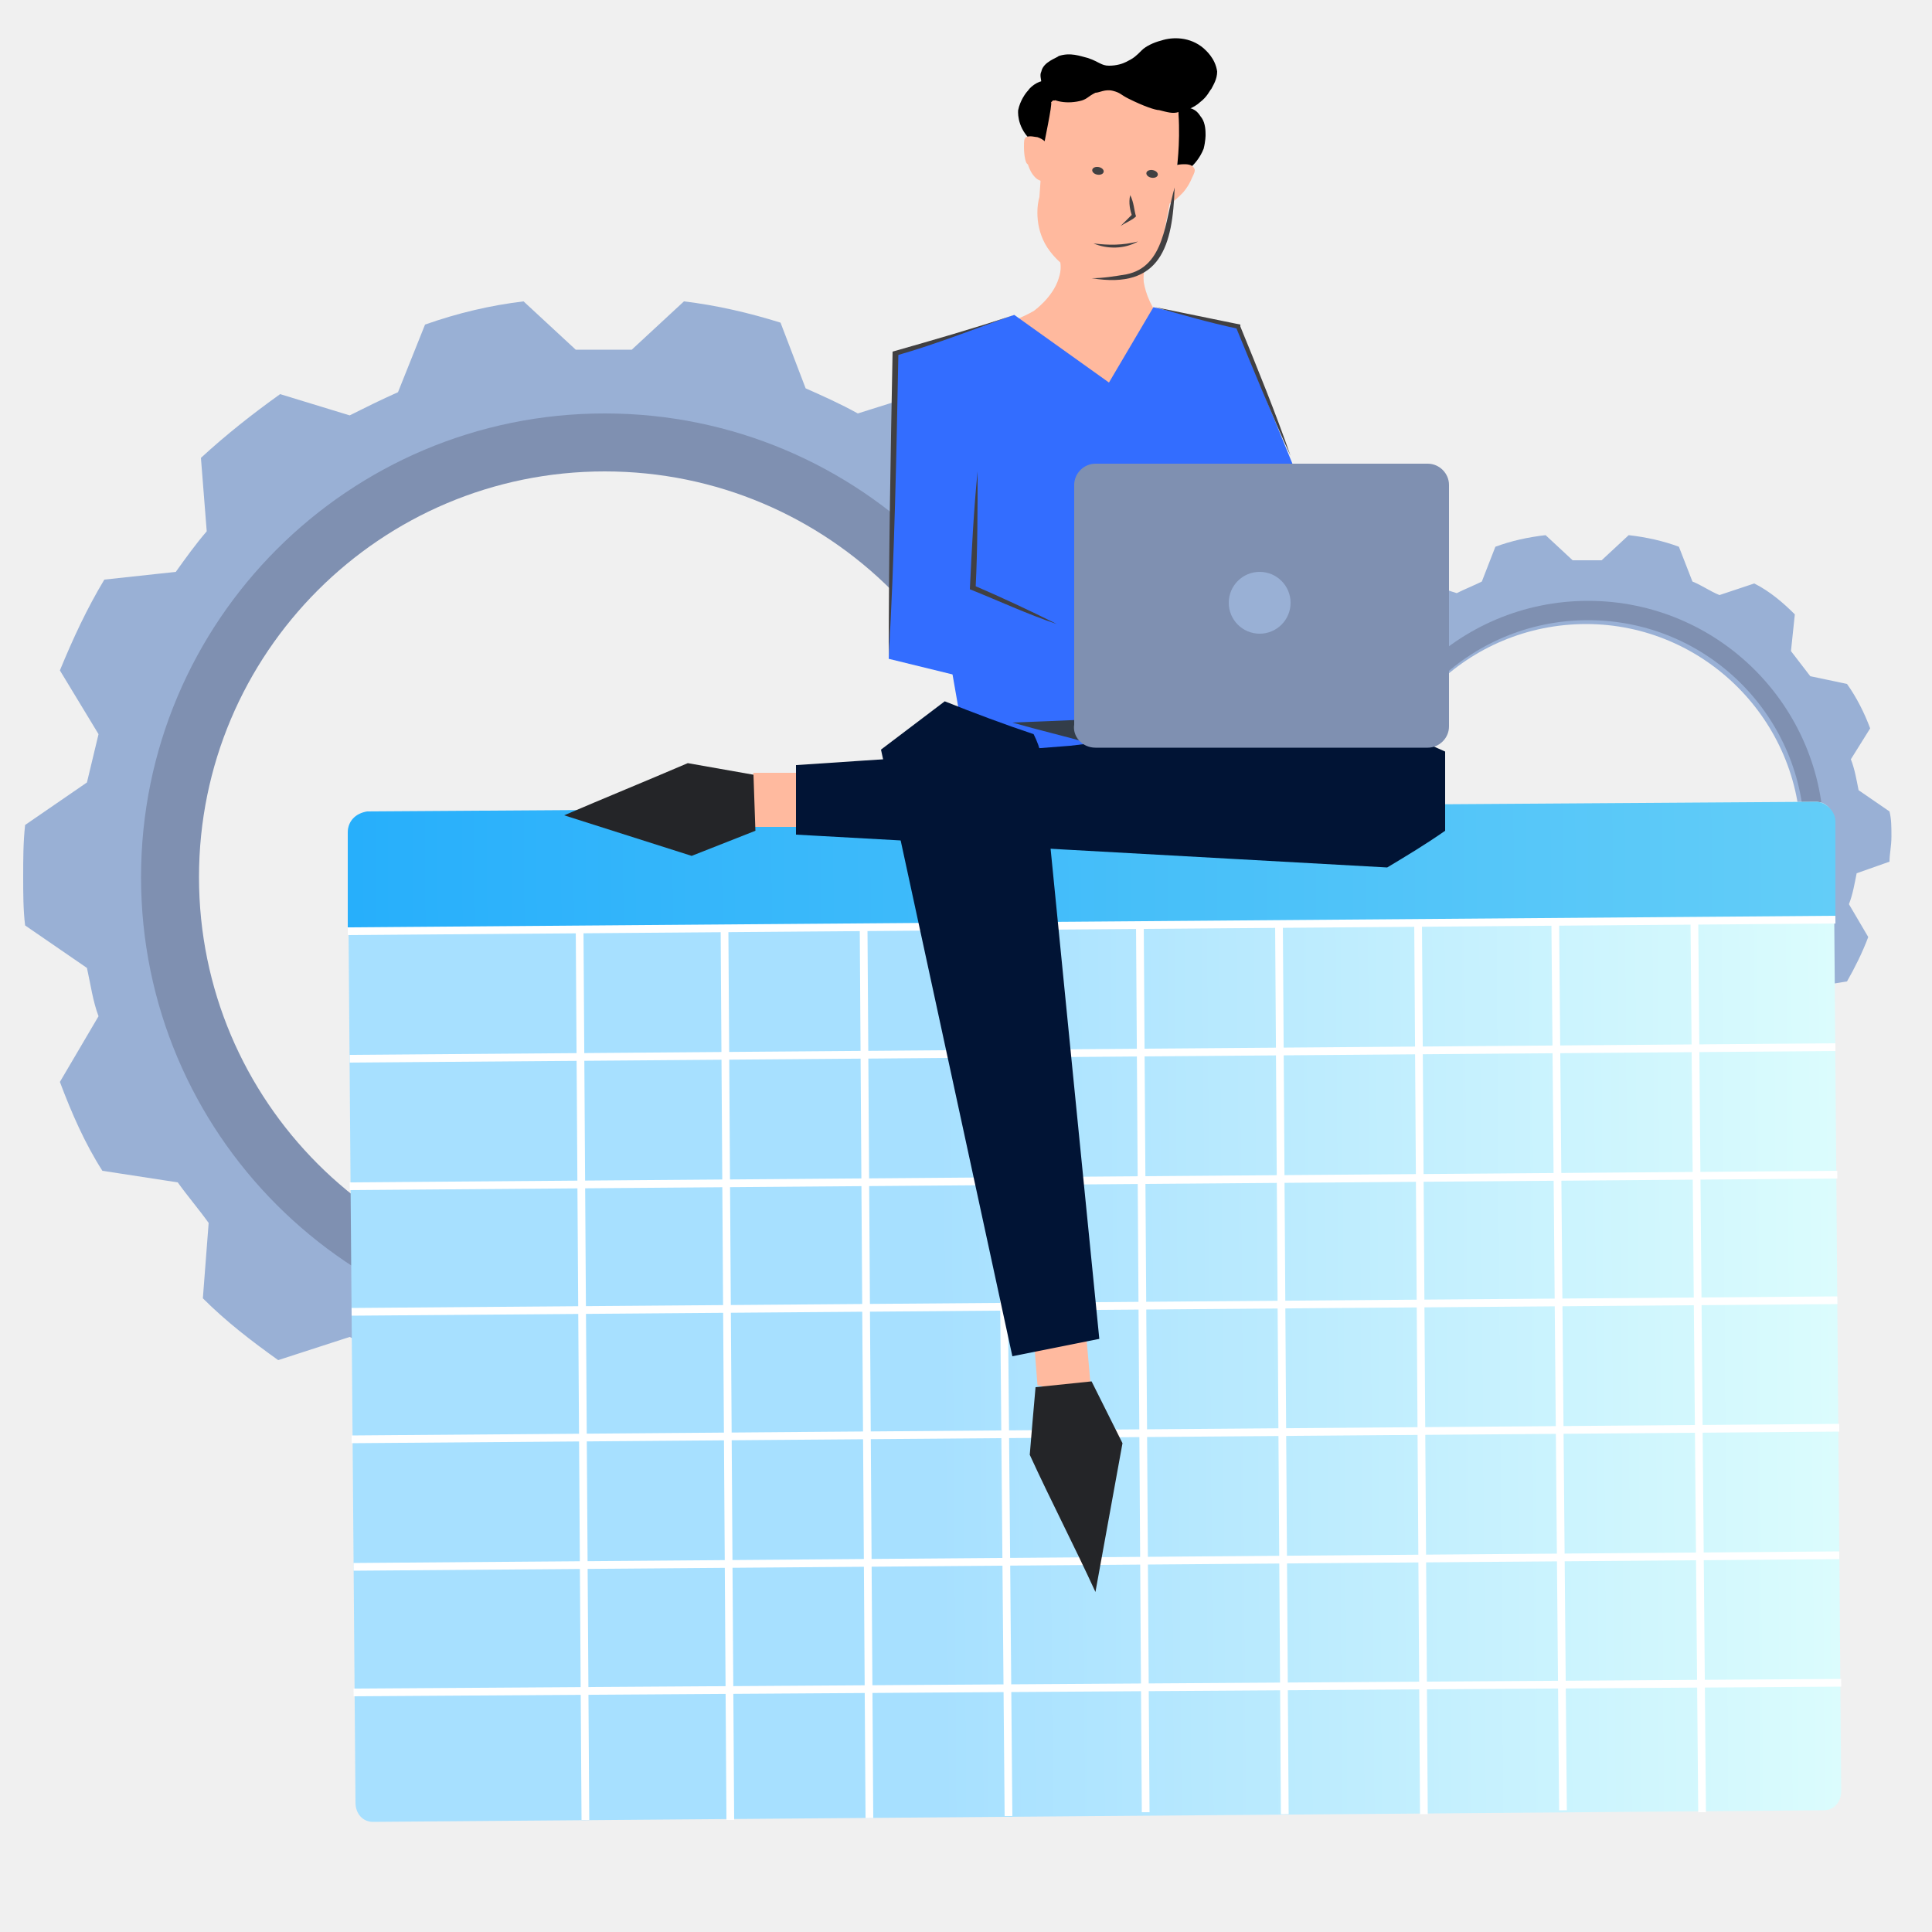
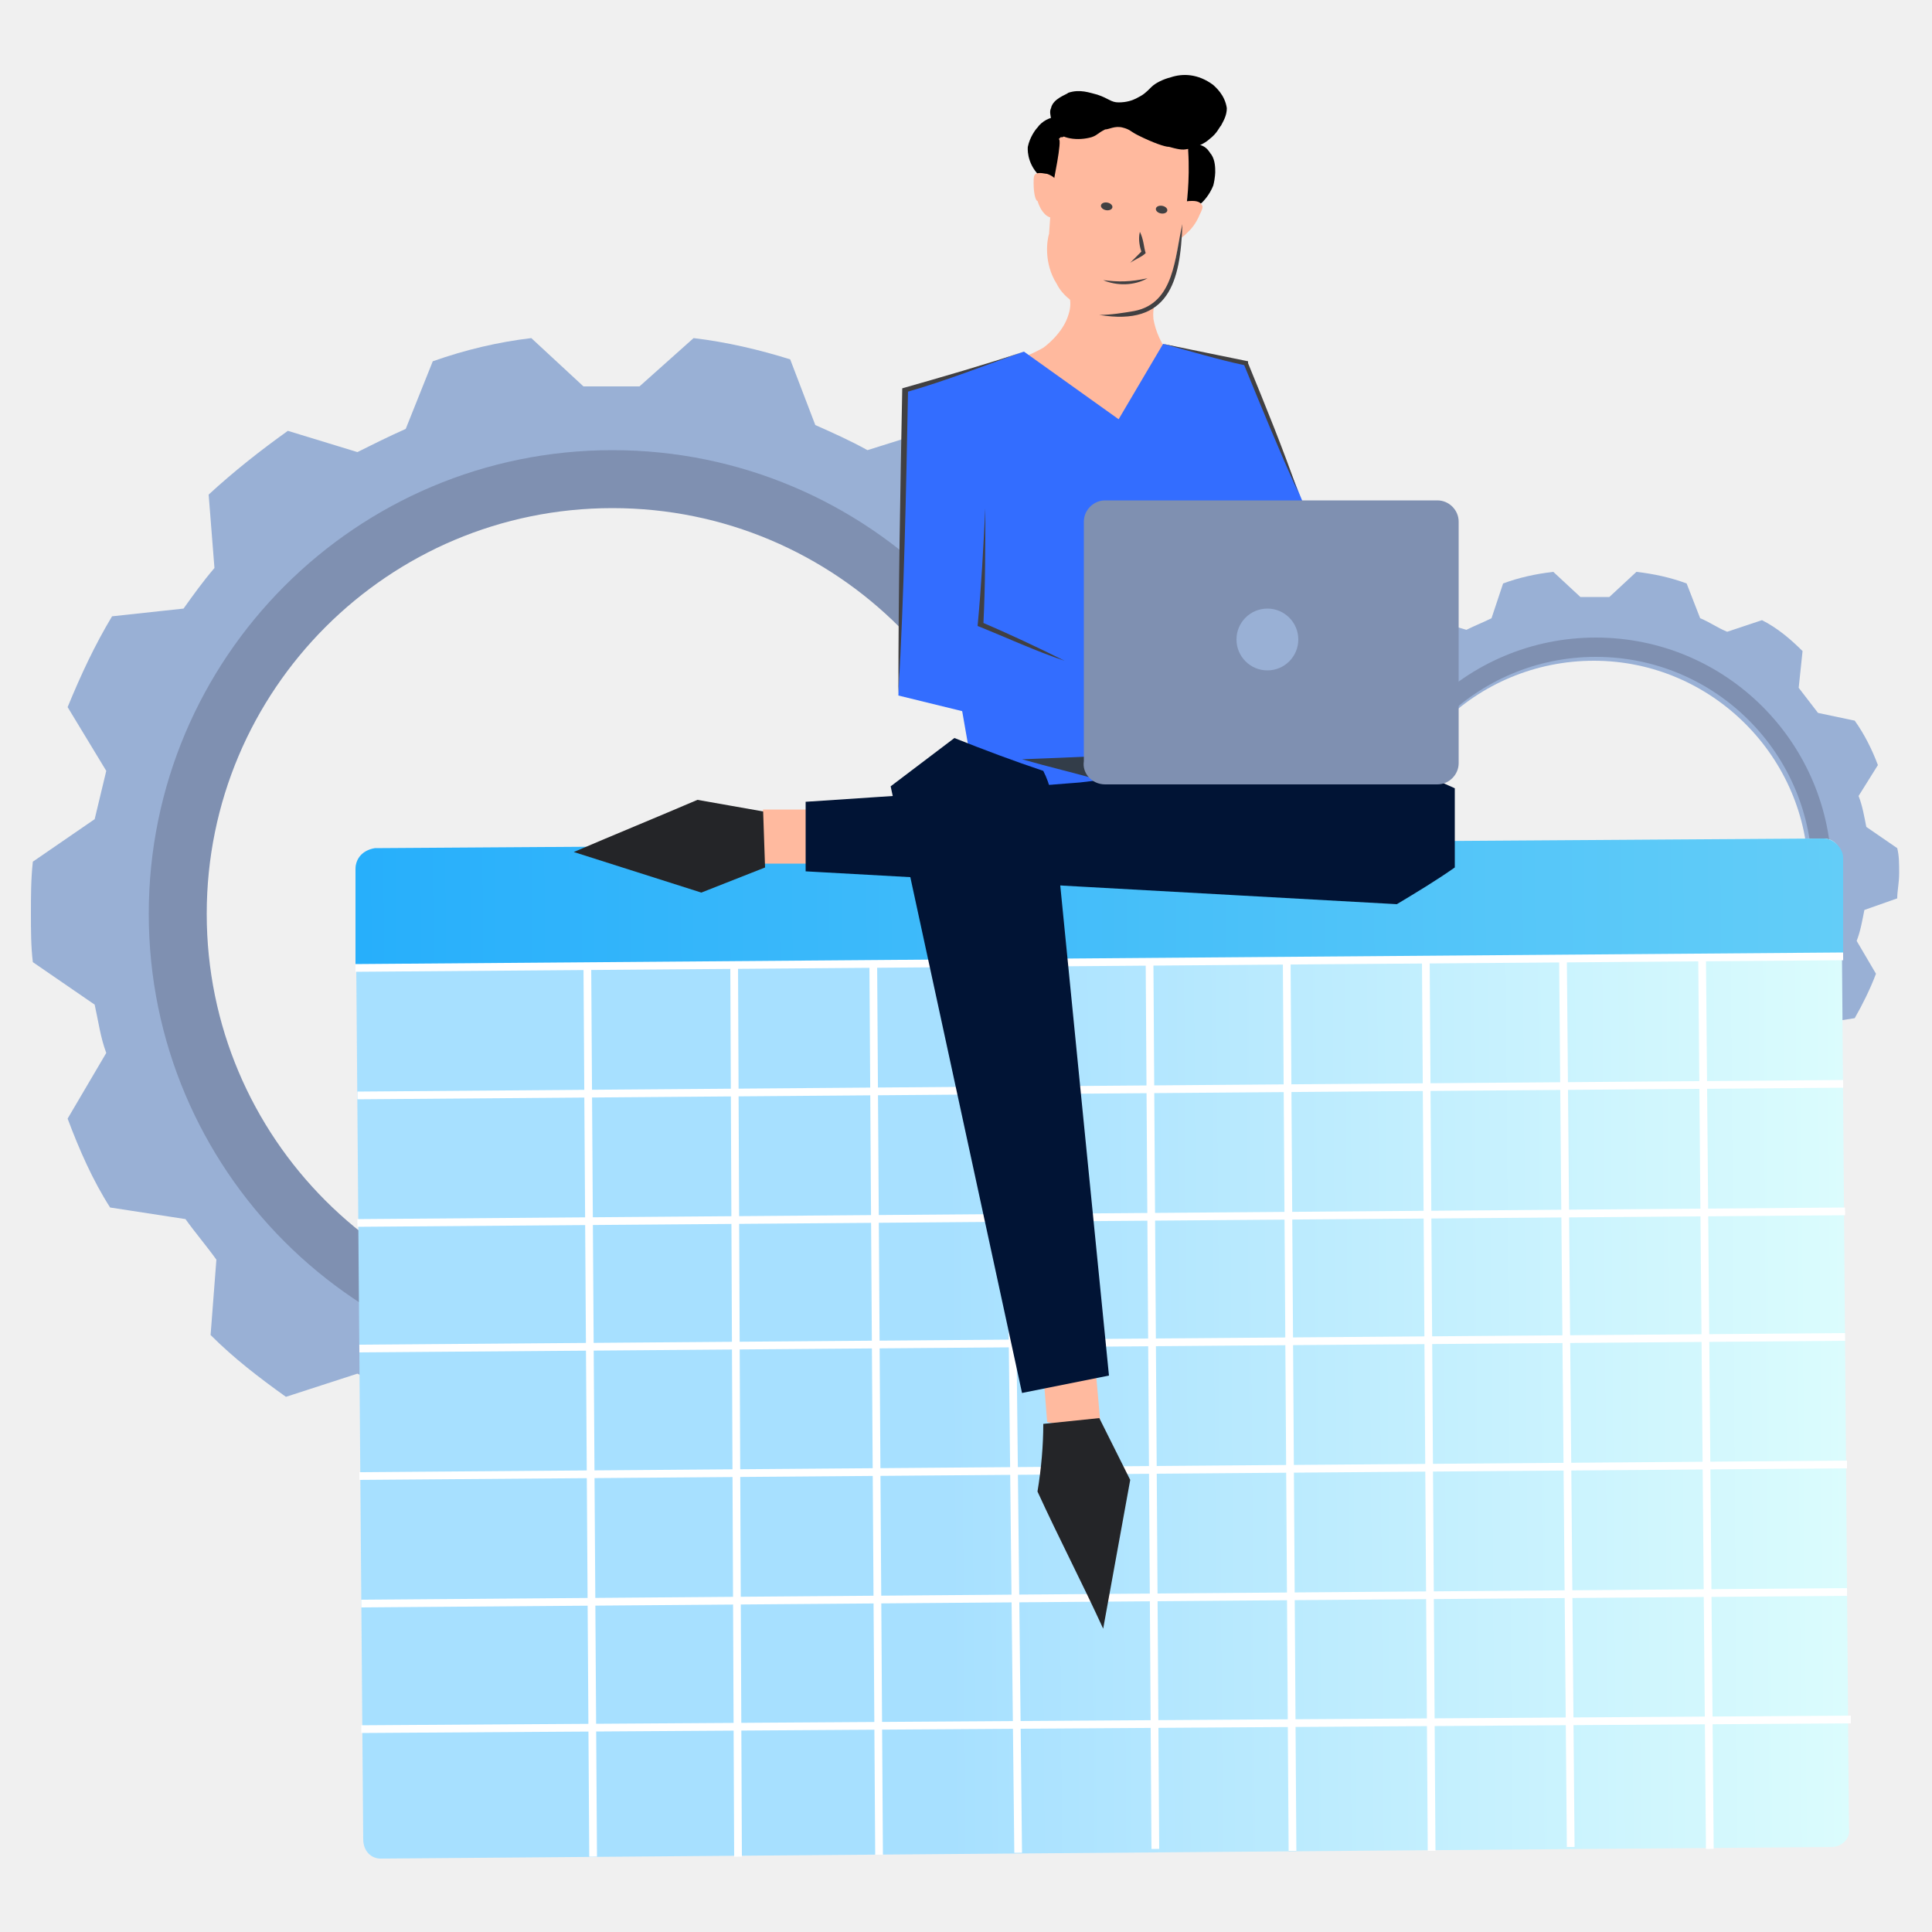
<svg xmlns="http://www.w3.org/2000/svg" version="1.1" id="Layer_1" x="0px" y="0px" viewBox="0 0 100 100" style="enable-background:new 0 0 100 100;" xml:space="preserve">
  <style type="text/css">
	.st0{fill:#99B0D5;}
	.st1{fill:none;stroke:#7F90B1;stroke-miterlimit:10;}
	.st2{fill:none;stroke:#7F90B1;stroke-width:3;stroke-miterlimit:10;}
	.st3{fill:#FFB99E;}
	.st4{fill:#414042;}
	.st5{fill:url(#SVGID_1_);}
- 	.st6{fill:url(#SVGID_00000049921424495380284780000013675272818396700303_);}
+ 	.st6{fill:url(#SVGID_00000104687944146522282730000005739166309077838492_);}
	.st7{fill:none;stroke:#FFFFFF;stroke-width:0.4;stroke-miterlimit:10;}
	.st8{fill:#336DFF;}
	.st9{fill:#FFBA9F;}
	.st10{fill:#242528;}
	.st11{fill:#011435;}
	.st12{fill:#333D49;}
	.st13{fill:#7F90B1;}
</style>
  <g>
-     <path class="st0" d="M97.8,44.6c0-0.4,0.1-0.8,0.1-1.3c0-0.5,0-0.9-0.1-1.3l-1.6-1.1c-0.1-0.5-0.2-1.1-0.4-1.6l1-1.6   c-0.3-0.8-0.7-1.6-1.2-2.3L93.7,35c-0.3-0.4-0.7-0.9-1-1.3l0.2-1.9c-0.6-0.6-1.3-1.2-2.1-1.6L89,30.8c-0.5-0.2-0.9-0.5-1.4-0.7   l-0.7-1.8c-0.8-0.3-1.7-0.5-2.6-0.6l-1.4,1.3c-0.2,0-0.4,0-0.7,0c-0.3,0-0.6,0-0.8,0l-1.4-1.3c-0.9,0.1-1.8,0.3-2.6,0.6l-0.7,1.8   c-0.4,0.2-0.9,0.4-1.3,0.6l-1.9-0.6c-0.8,0.5-1.5,1.1-2.1,1.7l0.2,2c-0.3,0.3-0.6,0.7-0.9,1.1l-2,0.3c-0.5,0.8-0.9,1.6-1.2,2.4   l1,1.7c-0.1,0.4-0.2,0.9-0.3,1.3l-1.7,1.1c0,0.5-0.1,0.9-0.1,1.4c0,0.4,0,0.9,0.1,1.3l1.7,1.1c0.1,0.5,0.2,0.9,0.3,1.3l-1,1.8   c0.3,0.8,0.7,1.6,1.2,2.4l2,0.3c0.3,0.4,0.6,0.7,0.9,1.1l-0.2,2c0.6,0.6,1.3,1.2,2.1,1.7l1.9-0.6c0.4,0.2,0.8,0.4,1.3,0.6l0.7,1.9   c0.8,0.3,1.7,0.5,2.5,0.6l1.5-1.4c0.3,0,0.6,0,0.8,0c0.2,0,0.4,0,0.7,0l1.5,1.4c0.9-0.1,1.7-0.3,2.5-0.6l0.7-1.9   c0.5-0.2,1-0.4,1.4-0.7l1.9,0.6c0.7-0.5,1.4-1,2-1.6l-0.2-2c0.4-0.4,0.7-0.8,1-1.3l1.9-0.3c0.4-0.7,0.8-1.5,1.1-2.3l-1-1.7   c0.2-0.5,0.3-1.1,0.4-1.6L97.8,44.6z M82.1,54.4c-6.1,0-11.1-5-11.1-11.1S76,32.3,82.1,32.3s11.1,5,11.1,11.1S88.2,54.4,82.1,54.4z   " />
-     <circle class="st1" cx="82.2" cy="43.3" r="11.7" />
-   </g>
-   <g>
-     <path class="st0" d="M61.3,47.8c0.1-0.8,0.1-1.6,0.1-2.4c0-0.9,0-1.7-0.1-2.6l-3-2.1c-0.2-1-0.4-2.1-0.7-3.1l1.8-3.2   C58.7,33,58,31.5,57.1,30l-3.6-0.5c-0.6-0.8-1.2-1.6-1.9-2.4l0.3-3.6c-1.2-1.2-2.6-2.2-4-3.2l-3.5,1.1c-0.9-0.5-1.8-0.9-2.7-1.3   l-1.3-3.4c-1.6-0.5-3.3-0.9-5-1.1l-2.7,2.5c-0.4,0-0.9,0-1.3,0c-0.5,0-1,0-1.6,0l-2.7-2.5c-1.7,0.2-3.4,0.6-5.1,1.2l-1.4,3.5   c-0.9,0.4-1.7,0.8-2.5,1.2l-3.6-1.1c-1.4,1-2.8,2.1-4.1,3.3l0.3,3.8c-0.6,0.7-1.1,1.4-1.6,2.1L5.4,30c-0.9,1.5-1.6,3-2.3,4.7   L5.1,38c-0.2,0.8-0.4,1.7-0.6,2.5l-3.2,2.2c-0.1,0.9-0.1,1.8-0.1,2.7c0,0.8,0,1.7,0.1,2.5l3.2,2.2c0.2,0.9,0.3,1.7,0.6,2.5l-2,3.4   c0.6,1.6,1.3,3.2,2.2,4.6l3.9,0.6c0.5,0.7,1.1,1.4,1.6,2.1l-0.3,3.9c1.2,1.2,2.5,2.2,3.9,3.2l3.7-1.2c0.8,0.4,1.6,0.8,2.5,1.2   l1.4,3.7c1.6,0.5,3.2,0.9,4.9,1.1l2.8-2.7c0.5,0,1,0.1,1.6,0.1c0.4,0,0.9,0,1.3,0l2.8,2.7c1.7-0.2,3.3-0.6,4.8-1.1l1.4-3.6   c0.9-0.4,1.8-0.8,2.7-1.3l3.6,1.1c1.4-0.9,2.7-1.9,3.8-3.1l-0.3-3.8c0.7-0.8,1.3-1.6,1.9-2.4l3.7-0.5c0.8-1.4,1.5-2.9,2.1-4.4   l-1.9-3.2c0.3-1,0.5-2,0.7-3.1L61.3,47.8z M31.3,66.6c-11.7,0-21.2-9.5-21.2-21.2s9.5-21.2,21.2-21.2s21.2,9.5,21.2,21.2   S43,66.6,31.3,66.6z" />
-     <circle class="st2" cx="31.3" cy="45.4" r="22.5" />
-   </g>
-   <path class="st3" d="M59.5,12.6c0.3,0.5-0.4,0.9-0.3,2c0.1,0.6,0.4,1.4,1,2c0.3,0.4,0.5,0.3,0.5,0.5c0.2,0.7-1.2,1.4-2.3,2.9  c-1.2,1.5-1.2,2.8-1.6,2.7c-0.5,0-0.3-1.3-1.5-3.1c-0.6-0.9-1-1.5-1.8-2c-0.6-0.4-1.2-0.5-1.2-0.8c0-0.2,0.5-0.3,1.2-0.7  c0,0,1-0.7,1.3-1.7c0.3-0.9-0.2-1.2,0.1-1.7C55.5,11.5,59,11.5,59.5,12.6z" />
-   <path class="st3" d="M55.3,13.9c0.4,0.2,0.8,0.5,1.1,0.7c0.2,0.1,1.5,0.3,2.6-0.5c0.9-0.6,1.1-1.6,1.2-1.8l1-5.2  c0.3-1.5-0.7-3-2.3-3.3l-1.5-0.3c-1.5-0.3-3,0.7-3.3,2.3c-0.1,1.5-0.2,3-0.3,4.4c-0.1,0.3-0.3,1.5,0.4,2.6  C54.6,13.4,55,13.7,55.3,13.9z" />
-   <path d="M60.9,9c0.2-0.1,0.5-0.2,0.8-0.4c0.1-0.1,0.4-0.4,0.6-0.9c0.1-0.4,0.1-0.7,0.1-0.7c0-0.2,0-0.6-0.2-0.9  c-0.1-0.1-0.2-0.4-0.6-0.5c-0.1-0.1-0.3-0.1-0.3-0.1c0,0-0.1-0.1-0.2-0.1c-0.2,0.1-0.2,0.4-0.2,0.4c0,0,0,0,0.1,0c0,0,0,0.1,0,0.1  c0.1,1.6-0.1,2.9-0.1,2.9C60.9,8.9,60.9,8.9,60.9,9z" />
-   <path class="st3" d="M60.6,8.7c0.1-0.1,0.3-0.2,0.7-0.2c0.1,0,0.4,0,0.5,0.2c0.1,0.1,0,0.3-0.1,0.5c-0.2,0.5-0.5,0.8-0.5,0.8  c-0.2,0.2-0.4,0.4-0.6,0.5c-0.2,0.1-0.4,0.1-0.5,0C59.7,10.3,59.9,9.1,60.6,8.7z" />
-   <path d="M62.3,2.5c0.1,0.1,0.6,0.5,0.7,1.2c0,0.4-0.2,0.7-0.3,0.9c-0.1,0.1-0.2,0.4-0.6,0.7C62,5.4,61.6,5.7,61,5.8  c-0.3,0.1-0.6,0-1-0.1c-0.2,0-0.8-0.2-1.6-0.6C58,4.9,58,4.8,57.6,4.7c-0.4-0.1-0.7,0.1-0.9,0.1C56.3,5,56.3,5.1,56,5.2  c-0.7,0.2-1.6,0.1-1.9-0.4c-0.1-0.2-0.2-0.4-0.2-0.5c0-0.2-0.1-0.4,0-0.6C54,3.2,54.7,3,54.8,2.9c0.6-0.2,1.1,0,1.5,0.1  c0.6,0.2,0.7,0.4,1.1,0.4c0.4,0,0.7-0.1,0.9-0.2c0.4-0.2,0.5-0.3,0.8-0.6c0.2-0.2,0.6-0.4,1-0.5C60.7,1.9,61.6,1.9,62.3,2.5z" />
-   <path d="M54,7.7c-0.2-0.1-0.4-0.2-0.7-0.5c0,0,0,0,0,0c-0.7-0.7-0.6-1.5-0.6-1.5c0.1-0.5,0.4-0.9,0.5-1c0.2-0.3,0.7-0.6,1-0.5  c0,0,0.2,0.1,0.1,0.6c0,0,0.1,0,0.2,0c0.2,0.1,0.2,0.3,0.1,0.4c0,0,0,0-0.1,0c0,0,0,0-0.1,0.1C54.5,5.3,54,7.6,54,7.7z" />
-   <path class="st3" d="M54.2,7.5c0-0.1-0.2-0.3-0.5-0.4c-0.1,0-0.4-0.1-0.6,0c-0.1,0.1-0.1,0.2-0.1,0.5c0,0.5,0.1,0.9,0.2,0.9  c0.1,0.3,0.2,0.5,0.4,0.7c0.1,0.1,0.3,0.2,0.5,0.2C54.4,9.3,54.6,8.1,54.2,7.5z" />
-   <g>
-     <path class="st4" d="M58.5,10.1c0.2,0.4,0.2,0.8,0.3,1.1c-0.2,0.2-0.5,0.3-0.8,0.5c0.2-0.2,0.4-0.4,0.6-0.6l0,0.1   C58.5,10.9,58.4,10.5,58.5,10.1L58.5,10.1z" />
-   </g>
-   <ellipse transform="matrix(0.1782 -0.984 0.984 0.1782 38.049 63.1655)" class="st4" cx="56.8" cy="8.8" rx="0.2" ry="0.3" />
-   <ellipse transform="matrix(0.1782 -0.984 0.984 0.1782 40.1378 66.1424)" class="st4" cx="59.7" cy="9" rx="0.2" ry="0.3" />
-   <g>
    <g>
-       <path class="st4" d="M60.8,9.7c-0.1,3-0.7,5.3-4.3,4.7c0.6,0,1.2-0.1,1.8-0.2C60.3,13.8,60.3,11.4,60.8,9.7L60.8,9.7z" />
+       <path class="st0" d="M98.2,46.5c0-0.4,0.1-0.8,0.1-1.3s0-0.9-0.1-1.3l-1.6-1.1c-0.1-0.5-0.2-1.1-0.4-1.6l1-1.6    c-0.3-0.8-0.7-1.6-1.2-2.3l-1.9-0.4c-0.3-0.4-0.7-0.9-1-1.3l0.2-1.9c-0.6-0.6-1.3-1.2-2.1-1.6l-1.8,0.6c-0.5-0.2-0.9-0.5-1.4-0.7    l-0.7-1.8c-0.8-0.3-1.7-0.5-2.6-0.6l-1.4,1.3c-0.2,0-0.4,0-0.7,0c-0.3,0-0.6,0-0.8,0l-1.4-1.3c-0.9,0.1-1.8,0.3-2.6,0.6L77.2,32    c-0.4,0.2-0.9,0.4-1.3,0.6L73.9,32c-0.8,0.5-1.5,1.1-2.1,1.7l0.2,2c-0.3,0.3-0.6,0.7-0.9,1.1l-2,0.3c-0.5,0.8-0.9,1.6-1.2,2.4    l1,1.7c-0.1,0.4-0.2,0.9-0.3,1.3l-1.7,1.1c0,0.5-0.1,0.9-0.1,1.4c0,0.4,0,0.9,0.1,1.3l1.7,1.1c0.1,0.5,0.2,0.9,0.3,1.3l-1,1.8    c0.3,0.8,0.7,1.6,1.2,2.4l2,0.3c0.3,0.4,0.6,0.7,0.9,1.1l-0.2,2c0.6,0.6,1.3,1.2,2.1,1.7l1.9-0.6c0.4,0.2,0.8,0.4,1.3,0.6l0.7,1.9    c0.8,0.3,1.7,0.5,2.5,0.6l1.5-1.4c0.3,0,0.6,0,0.8,0c0.2,0,0.4,0,0.7,0l1.5,1.4c0.9-0.1,1.7-0.3,2.5-0.6L88,58    c0.5-0.2,1-0.4,1.4-0.7l1.9,0.6c0.7-0.5,1.4-1,2-1.6l-0.2-2c0.4-0.4,0.7-0.8,1-1.3l1.9-0.3c0.4-0.7,0.8-1.5,1.1-2.3l-1-1.7    c0.2-0.5,0.3-1.1,0.4-1.6L98.2,46.5z M82.5,56.3c-6.1,0-11.1-5-11.1-11.1s5-11,11.1-11s11.1,5,11.1,11.1S88.6,56.3,82.5,56.3z" />
+       <circle class="st1" cx="82.6" cy="45.2" r="11.7" />
+     </g>
+     <g>
+       <path class="st0" d="M61.8,49.7c0.1-0.8,0.1-1.6,0.1-2.4c0-0.9,0-1.7-0.1-2.6l-3-2.1c-0.2-1-0.4-2.1-0.7-3.1l1.8-3.2    c-0.7-1.4-1.4-2.9-2.3-4.4L54,31.4c-0.6-0.8-1.2-1.6-1.9-2.4l0.3-3.6c-1.2-1.2-2.6-2.2-4-3.2l-3.5,1.1c-0.9-0.5-1.8-0.9-2.7-1.3    l-1.3-3.4c-1.6-0.5-3.3-0.9-5-1.1L33.1,20c-0.4,0-0.9,0-1.3,0c-0.5,0-1,0-1.6,0l-2.7-2.5c-1.7,0.2-3.4,0.6-5.1,1.2L21,22.2    c-0.9,0.4-1.7,0.8-2.5,1.2l-3.6-1.1c-1.4,1-2.8,2.1-4.1,3.3l0.3,3.8c-0.6,0.7-1.1,1.4-1.6,2.1l-3.7,0.4c-0.9,1.5-1.6,3-2.3,4.7    l2,3.3c-0.2,0.8-0.4,1.7-0.6,2.5l-3.2,2.2c-0.1,0.9-0.1,1.8-0.1,2.7c0,0.8,0,1.7,0.1,2.5L4.9,52c0.2,0.9,0.3,1.7,0.6,2.5l-2,3.4    c0.6,1.6,1.3,3.2,2.2,4.6l3.9,0.6c0.5,0.7,1.1,1.4,1.6,2.1l-0.3,3.9c1.2,1.2,2.5,2.2,3.9,3.2l3.7-1.2c0.8,0.4,1.6,0.8,2.5,1.2    l1.4,3.7c1.6,0.5,3.2,0.9,4.9,1.1l2.8-2.7c0.5,0,1,0.1,1.6,0.1c0.4,0,0.9,0,1.3,0l2.8,2.7c1.7-0.2,3.3-0.6,4.8-1.1l1.4-3.6    c0.9-0.4,1.8-0.8,2.7-1.3l3.6,1.1c1.4-0.9,2.7-1.9,3.8-3.1l-0.3-3.8c0.7-0.8,1.3-1.6,1.9-2.4l3.7-0.5c0.8-1.4,1.5-2.9,2.1-4.4    l-1.9-3.2c0.3-1,0.5-2,0.7-3.1L61.8,49.7z M31.7,68.5C20,68.5,10.5,59,10.5,47.3S20,26.1,31.7,26.1S53,35.6,53,47.3    S43.5,68.5,31.7,68.5z" />
+       <circle class="st2" cx="31.7" cy="47.3" r="22.5" />
+     </g>
+     <path class="st3" d="M60,14.5c0.3,0.5-0.4,0.9-0.3,2c0.1,0.6,0.4,1.4,1,2c0.3,0.4,0.5,0.3,0.5,0.5c0.2,0.7-1.2,1.4-2.3,2.9   c-1.2,1.5-1.2,2.8-1.6,2.7c-0.5,0-0.3-1.3-1.5-3.1c-0.6-0.9-1-1.5-1.8-2c-0.6-0.4-1.2-0.5-1.2-0.8c0-0.2,0.5-0.3,1.2-0.7   c0,0,1-0.7,1.3-1.7c0.3-0.9-0.2-1.2,0.1-1.7C56,13.4,59.5,13.4,60,14.5z" />
+     <path class="st3" d="M55.8,15.8c0.4,0.2,0.8,0.5,1.1,0.7c0.2,0.1,1.5,0.3,2.6-0.5c0.9-0.6,1.1-1.6,1.2-1.8l1-5.2   c0.3-1.5-0.7-3-2.3-3.3l-1.5-0.3c-1.5-0.3-3,0.7-3.3,2.3c-0.1,1.5-0.2,3-0.3,4.4c-0.1,0.3-0.3,1.5,0.4,2.6   C55,15.3,55.5,15.6,55.8,15.8z" />
+     <path d="M61.4,10.9c0.2-0.1,0.5-0.2,0.8-0.4c0.1-0.1,0.4-0.4,0.6-0.9c0.1-0.4,0.1-0.7,0.1-0.7c0-0.2,0-0.6-0.2-0.9   c-0.1-0.1-0.2-0.4-0.6-0.5c-0.1-0.1-0.3-0.1-0.3-0.1s-0.1-0.1-0.2-0.1c-0.2,0.1-0.2,0.4-0.2,0.4s0,0,0.1,0v0.1   c0.1,1.6-0.1,2.9-0.1,2.9C61.4,10.8,61.4,10.8,61.4,10.9z" />
+     <path class="st3" d="M61,10.6c0.1-0.1,0.3-0.2,0.7-0.2c0.1,0,0.4,0,0.5,0.2c0.1,0.1,0,0.3-0.1,0.5c-0.2,0.5-0.5,0.8-0.5,0.8   c-0.2,0.2-0.4,0.4-0.6,0.5c-0.2,0.1-0.4,0.1-0.5,0C60.2,12.2,60.4,11,61,10.6z" />
+     <path d="M62.8,4.4c0.1,0.1,0.6,0.5,0.7,1.2c0,0.4-0.2,0.7-0.3,0.9c-0.1,0.1-0.2,0.4-0.6,0.7c-0.1,0.1-0.5,0.4-1.1,0.5   c-0.3,0.1-0.6,0-1-0.1c-0.2,0-0.8-0.2-1.6-0.6c-0.4-0.2-0.4-0.3-0.8-0.4c-0.4-0.1-0.7,0.1-0.9,0.1c-0.4,0.2-0.4,0.3-0.7,0.4   c-0.7,0.2-1.6,0.1-1.9-0.4c-0.1-0.2-0.2-0.4-0.2-0.5c0-0.2-0.1-0.4,0-0.6c0.1-0.5,0.8-0.7,0.9-0.8c0.6-0.2,1.1,0,1.5,0.1   c0.6,0.2,0.7,0.4,1.1,0.4c0.4,0,0.7-0.1,0.9-0.2c0.4-0.2,0.5-0.3,0.8-0.6c0.2-0.2,0.6-0.4,1-0.5C61.2,3.8,62,3.8,62.8,4.4z" />
+     <path d="M54.5,9.6c-0.2-0.1-0.4-0.2-0.7-0.5l0,0c-0.7-0.7-0.6-1.5-0.6-1.5c0.1-0.5,0.4-0.9,0.5-1c0.2-0.3,0.7-0.6,1-0.5   c0,0,0.2,0.1,0.1,0.6c0,0,0.1,0,0.2,0C55.2,6.8,55.2,7,55,7.1c0,0,0,0-0.1,0c0,0,0,0-0.1,0.1C55,7.2,54.5,9.5,54.5,9.6z" />
+     <path class="st3" d="M54.7,9.4c0-0.1-0.2-0.3-0.5-0.4c-0.1,0-0.4-0.1-0.6,0c-0.1,0.1-0.1,0.2-0.1,0.5c0,0.5,0.1,0.9,0.2,0.9   c0.1,0.3,0.2,0.5,0.4,0.7c0.1,0.1,0.3,0.2,0.5,0.2C54.9,11.2,55,10,54.7,9.4z" />
+     <g>
+       <path class="st4" d="M59,12c0.2,0.4,0.2,0.8,0.3,1.1c-0.2,0.2-0.5,0.3-0.8,0.5c0.2-0.2,0.4-0.4,0.6-0.6v0.1    C59,12.8,58.9,12.4,59,12L59,12z" />
+     </g>
+     <ellipse transform="matrix(0.1782 -0.984 0.984 0.1782 36.5418 65.1583)" class="st4" cx="57.3" cy="10.7" rx="0.2" ry="0.3" />
+     <ellipse transform="matrix(0.1782 -0.984 0.984 0.1782 38.6884 68.0464)" class="st4" cx="60.1" cy="10.9" rx="0.2" ry="0.3" />
+     <g>
+       <g>
+         <path class="st4" d="M61.2,11.6c-0.1,3-0.7,5.3-4.3,4.7c0.6,0,1.2-0.1,1.8-0.2C60.8,15.7,60.8,13.3,61.2,11.6L61.2,11.6z" />
+       </g>
+     </g>
+     <g>
+       <path class="st4" d="M59.4,14.4c-0.7,0.4-1.6,0.4-2.3,0.1C57.9,14.6,58.5,14.6,59.4,14.4C59.4,14.4,58.5,14.6,59.4,14.4z" />
+     </g>
+     <g>
+       <linearGradient id="SVGID_1_" gradientUnits="userSpaceOnUse" x1="180.479" y1="845.519" x2="258.133" y2="845.519" gradientTransform="matrix(0.9906 -7.423940e-03 7.392895e-03 0.9864 -166.3957 -762.6321)">
+         <stop offset="0.394" style="stop-color:#A7E0FF" />
+         <stop offset="1" style="stop-color:#DBFCFD" />
+       </linearGradient>
+       <path class="st5" d="M94.8,95.6l-75.1,0.6c-0.5,0-0.9-0.4-0.9-1L18.4,45c0-0.5,0.4-1,0.9-1l75.1-0.6c0.5,0,0.9,0.4,0.9,1l0.4,50.2    C95.8,95.2,95.3,95.6,94.8,95.6z" />
+       <linearGradient id="SVGID_00000054232992567697996420000011923059943636977058_" gradientUnits="userSpaceOnUse" x1="178.894" y1="808.43" x2="256.577" y2="808.43" gradientTransform="matrix(0.9917 -7.432627e-03 7.494450e-03 1 -165.0407 -760.1371)">
+         <stop offset="1.978731e-03" style="stop-color:#27AFFB" />
+         <stop offset="1" style="stop-color:#63CDF8" />
+       </linearGradient>
+       <path style="fill:url(#SVGID_00000054232992567697996420000011923059943636977058_);" d="M95.4,49.5l-77,0.6V45c0-0.6,0.4-1,1-1.1    l75-0.5c0.5,0,1,0.5,1,1V49.5z" />
+       <line class="st7" x1="18.4" y1="50.1" x2="95.4" y2="49.5" />
+       <line class="st7" x1="18.5" y1="56.7" x2="95.4" y2="56.1" />
+       <line class="st7" x1="18.5" y1="63.3" x2="95.5" y2="62.7" />
+       <line class="st7" x1="18.6" y1="69.8" x2="95.5" y2="69.2" />
+       <line class="st7" x1="18.6" y1="76.4" x2="95.6" y2="75.8" />
+       <line class="st7" x1="18.7" y1="83" x2="95.6" y2="82.4" />
+       <line class="st7" x1="18.7" y1="89.5" x2="95.8" y2="89" />
+       <line class="st7" x1="30.7" y1="96.1" x2="30.4" y2="49.9" />
+       <line class="st7" x1="38.2" y1="96.1" x2="38" y2="49.9" />
+       <line class="st7" x1="45.5" y1="96" x2="45.2" y2="49.8" />
+       <line class="st7" x1="52.7" y1="95.9" x2="52.2" y2="49.8" />
+       <line class="st7" x1="59.8" y1="95.7" x2="59.5" y2="49.7" />
+       <line class="st7" x1="66.9" y1="95.8" x2="66.6" y2="49.7" />
+       <line class="st7" x1="74.1" y1="95.8" x2="73.8" y2="49.6" />
+       <line class="st7" x1="81.3" y1="95.6" x2="80.9" y2="49.6" />
+       <line class="st7" x1="88.5" y1="95.7" x2="88.1" y2="49.5" />
+     </g>
+     <path class="st8" d="M53,18.2c-2,0.7-4.1,1.4-6.1,2c1.2,7.1,2.5,14.2,3.7,21.2c1.2-0.2,2.5-0.5,3.7-0.7c3.2-0.2,6.5-0.5,9.7-0.7   c1.6-3.6,3.1-7.2,4.7-10.9l-4.2-10.3l-4.3-1l-2.3,3.9L53,18.2z" />
+     <path class="st9" d="M42.2,44.7c-1.1,0-2.3,0-3.4,0c0.2-0.9,0.5-1.8,0.7-2.8c1.3,0,2.5,0,3.8,0C43,42.9,42.5,43.8,42.2,44.7z" />
+     <path class="st10" d="M39.5,42l0.1,2.9l-3.3,1.3c-2.2-0.7-4.4-1.4-6.6-2.1c2.1-0.9,4.3-1.8,6.4-2.7C37.2,41.6,38.4,41.8,39.5,42z" />
+     <path class="st11" d="M41.7,41.5c0,1.2,0,2.4,0,3.6l30.6,1.7c1-0.6,2-1.2,3-1.9c0-1.4,0-2.7,0-4.1c-1.6-0.7-3.2-1.5-4.8-2.2   c-4.6,0.7-9.5,1.3-14.6,1.9C50.9,40.9,46.2,41.2,41.7,41.5z" />
+     <path class="st9" d="M56.7,70.8c0.1,1.1,0.2,2.2,0.3,3.4C56,74,55,73.8,54.2,73.6c-0.1-1.3-0.2-2.5-0.3-3.8   C54.8,70.2,55.7,70.5,56.7,70.8z" />
+     <path class="st11" d="M52.9,72.1c1.5-0.3,3-0.6,4.5-0.9c-1-10-2-20.1-3-30.2c-0.1-0.4-0.2-0.7-0.4-1.1c-1.5-0.5-3.1-1.1-4.6-1.7   l-3.3,2.5L52.9,72.1z" />
+     <path class="st8" d="M46.9,20.3c-0.1,5.2-0.2,10.5-0.4,15.7l9.8,2.4l-3-8.1l-4.5-10C48,20.3,47.5,20.3,46.9,20.3z" />
+     <path class="st10" d="M54,73.7l2.9-0.3l1.6,3.2l-1.4,7.7c-1.1-2.4-2.3-4.7-3.4-7.1C53.9,76,54,74.8,54,73.7z" />
+     <g>
+       <path class="st12" d="M57,40.4c-1.4-0.4-2.7-0.7-4.1-1.1c2.6-0.1,5.2-0.2,7.8-0.4C59.4,39.4,58.2,39.9,57,40.4z" />
+       <path class="st13" d="M57.2,40.6h17.2c0.6,0,1.1-0.5,1.1-1.1V27c0-0.6-0.5-1.1-1.1-1.1H57.2c-0.6,0-1.1,0.5-1.1,1.1v12.4    C56,40,56.5,40.6,57.2,40.6z" />
+       <ellipse class="st0" cx="65.6" cy="33.1" rx="1.6" ry="1.6" />
+     </g>
+     <g>
+       <path class="st4" d="M51,26.3c0,2,0,4-0.1,6l-0.1-0.1c1.4,0.6,2.9,1.3,4.3,2c-1.5-0.5-3-1.2-4.5-1.8C50.8,30.3,50.9,28.3,51,26.3    L51,26.3z" />
+     </g>
+     <g>
+       <path class="st4" d="M53,18.2c-2,0.7-4,1.5-6.1,2.1l0.1-0.1c-0.1,5.2-0.2,10.5-0.5,15.7c0-5.3,0.1-10.5,0.2-15.8    C48.8,19.5,50.9,18.9,53,18.2L53,18.2z" />
+     </g>
+     <g>
+       <path class="st4" d="M60.2,17.8c1.5,0.3,2.9,0.6,4.4,0.9v0.1c0.9,2.2,1.8,4.4,2.6,6.7c-1-2.2-1.9-4.4-2.8-6.6v0    C63,18.6,61.7,18.2,60.2,17.8L60.2,17.8z" />
    </g>
  </g>
-   <g>
-     <path class="st4" d="M58.9,12.5c-0.7,0.4-1.6,0.4-2.3,0.1C57.4,12.7,58.1,12.7,58.9,12.5C58.9,12.5,58.1,12.7,58.9,12.5z" />
-   </g>
-   <g>
-     <linearGradient id="SVGID_1_" gradientUnits="userSpaceOnUse" x1="179.11" y1="246.809" x2="256.756" y2="246.809" gradientTransform="matrix(0.9906 -7.423940e-03 -7.392895e-03 -0.9864 -157.4299 312.9606)">
-       <stop offset="0.394" style="stop-color:#A7E0FF" />
-       <stop offset="1" style="stop-color:#DBFCFD" />
-     </linearGradient>
-     <path class="st5" d="M94.4,93.7l-75.1,0.6c-0.5,0-0.9-0.4-0.9-1L18,43.1c0-0.5,0.4-1,0.9-1L94,41.5c0.5,0,0.9,0.4,0.9,1l0.4,50.2   C95.3,93.3,94.9,93.7,94.4,93.7z" />
-     <linearGradient id="SVGID_00000132806086138517364760000015488633468953942928_" gradientUnits="userSpaceOnUse" x1="178.122" y1="277.029" x2="255.749" y2="277.029" gradientTransform="matrix(0.9917 -7.432627e-03 -7.494450e-03 -1 -156.5528 323.4975)">
-       <stop offset="1.978731e-03" style="stop-color:#27AFFB" />
-       <stop offset="1" style="stop-color:#63CDF8" />
-     </linearGradient>
-     <path style="fill:url(#SVGID_00000132806086138517364760000015488633468953942928_);" d="M95,47.6l-77,0.6l0-5.1c0-0.6,0.4-1,1-1.1   L94,41.5c0.5,0,1,0.5,1,1L95,47.6z" />
-     <line class="st7" x1="18" y1="48.2" x2="95" y2="47.6" />
-     <line class="st7" x1="18.1" y1="54.8" x2="95" y2="54.2" />
-     <line class="st7" x1="18.1" y1="61.4" x2="95.1" y2="60.8" />
-     <line class="st7" x1="18.2" y1="67.9" x2="95.1" y2="67.3" />
-     <line class="st7" x1="18.2" y1="74.5" x2="95.2" y2="73.9" />
-     <line class="st7" x1="18.3" y1="81.1" x2="95.2" y2="80.5" />
-     <line class="st7" x1="18.3" y1="87.6" x2="95.3" y2="87.1" />
-     <line class="st7" x1="30.3" y1="94.2" x2="30" y2="48" />
-     <line class="st7" x1="37.8" y1="94.2" x2="37.5" y2="48" />
-     <line class="st7" x1="45" y1="94.1" x2="44.7" y2="47.9" />
-     <line class="st7" x1="52.2" y1="94" x2="51.8" y2="47.9" />
-     <line class="st7" x1="59.3" y1="93.8" x2="59" y2="47.8" />
-     <line class="st7" x1="66.5" y1="93.9" x2="66.2" y2="47.8" />
-     <line class="st7" x1="73.7" y1="93.9" x2="73.4" y2="47.7" />
-     <line class="st7" x1="80.9" y1="93.7" x2="80.5" y2="47.7" />
-     <line class="st7" x1="88.1" y1="93.8" x2="87.7" y2="47.6" />
-   </g>
-   <path class="st8" d="M52.5,16.3c-2,0.7-4.1,1.4-6.1,2c1.2,7.1,2.5,14.2,3.7,21.2c1.2-0.2,2.5-0.5,3.7-0.7c3.2-0.2,6.5-0.5,9.7-0.7  c1.6-3.6,3.1-7.2,4.7-10.9L64,16.9l-4.3-1l-2.3,3.9L52.5,16.3z" />
-   <path class="st9" d="M41.7,42.8c-1.1,0-2.3,0-3.4,0c0.2-0.9,0.5-1.8,0.7-2.8c1.3,0,2.5,0,3.8,0C42.5,41,42.1,41.9,41.7,42.8z" />
-   <path class="st10" d="M39,40.1l0.1,2.9l-3.3,1.3c-2.2-0.7-4.4-1.4-6.6-2.1c2.1-0.9,4.3-1.8,6.4-2.7C36.7,39.7,37.9,39.9,39,40.1z" />
-   <path class="st11" d="M41.2,39.6c0,1.2,0,2.4,0,3.6l30.6,1.7c1-0.6,2-1.2,3-1.9c0-1.4,0-2.7,0-4.1c-1.6-0.7-3.2-1.5-4.8-2.2  c-4.6,0.7-9.5,1.3-14.6,1.9C50.4,39,45.7,39.3,41.2,39.6z" />
-   <path class="st9" d="M56.2,68.9c0.1,1.1,0.2,2.2,0.3,3.4c-0.9-0.2-1.9-0.4-2.8-0.6c-0.1-1.3-0.2-2.5-0.3-3.8  C54.3,68.3,55.2,68.6,56.2,68.9z" />
-   <path class="st11" d="M52.4,70.2c1.5-0.3,3-0.6,4.5-0.9c-1-10-2-20.1-3-30.2c-0.1-0.4-0.2-0.7-0.4-1.1c-1.5-0.5-3.1-1.1-4.6-1.7  l-3.3,2.5L52.4,70.2z" />
-   <path class="st8" d="M46.4,18.4c-0.1,5.2-0.2,10.5-0.4,15.7l9.8,2.4l-3-8.1l-4.5-10C47.6,18.4,47,18.4,46.4,18.4z" />
-   <path class="st10" d="M53.6,71.8l2.9-0.3l1.6,3.2l-1.4,7.7c-1.1-2.4-2.3-4.7-3.4-7.1C53.4,74.1,53.5,72.9,53.6,71.8z" />
-   <g>
-     <path class="st12" d="M56.5,38.5c-1.4-0.4-2.7-0.7-4.1-1.1c2.6-0.1,5.2-0.2,7.8-0.4C58.9,37.5,57.7,38,56.5,38.5z" />
-     <path class="st13" d="M56.7,38.7h17.2c0.6,0,1.1-0.5,1.1-1.1V25.1c0-0.6-0.5-1.1-1.1-1.1H56.7c-0.6,0-1.1,0.5-1.1,1.1v12.4   C55.5,38.1,56,38.7,56.7,38.7z" />
-     <ellipse class="st0" cx="65.2" cy="31.2" rx="1.6" ry="1.6" />
-   </g>
-   <g>
-     <path class="st4" d="M50.6,24.4c0,2,0,4-0.1,6l-0.1-0.1c1.4,0.6,2.9,1.3,4.3,2c-1.5-0.5-3-1.2-4.5-1.8   C50.3,28.4,50.4,26.4,50.6,24.4L50.6,24.4z" />
-   </g>
-   <g>
-     <path class="st4" d="M52.5,16.3c-2,0.7-4,1.5-6.1,2.1l0.1-0.1c-0.1,5.2-0.2,10.5-0.5,15.7c0-5.3,0.1-10.5,0.2-15.8   C48.3,17.6,50.4,17,52.5,16.3L52.5,16.3z" />
-   </g>
-   <g>
-     <path class="st4" d="M59.8,15.9c1.5,0.3,2.9,0.6,4.4,0.9l0,0.1c0.9,2.2,1.8,4.4,2.6,6.7c-1-2.2-1.9-4.4-2.8-6.6L64,17   C62.6,16.7,61.2,16.3,59.8,15.9L59.8,15.9z" />
-   </g>
</svg>
